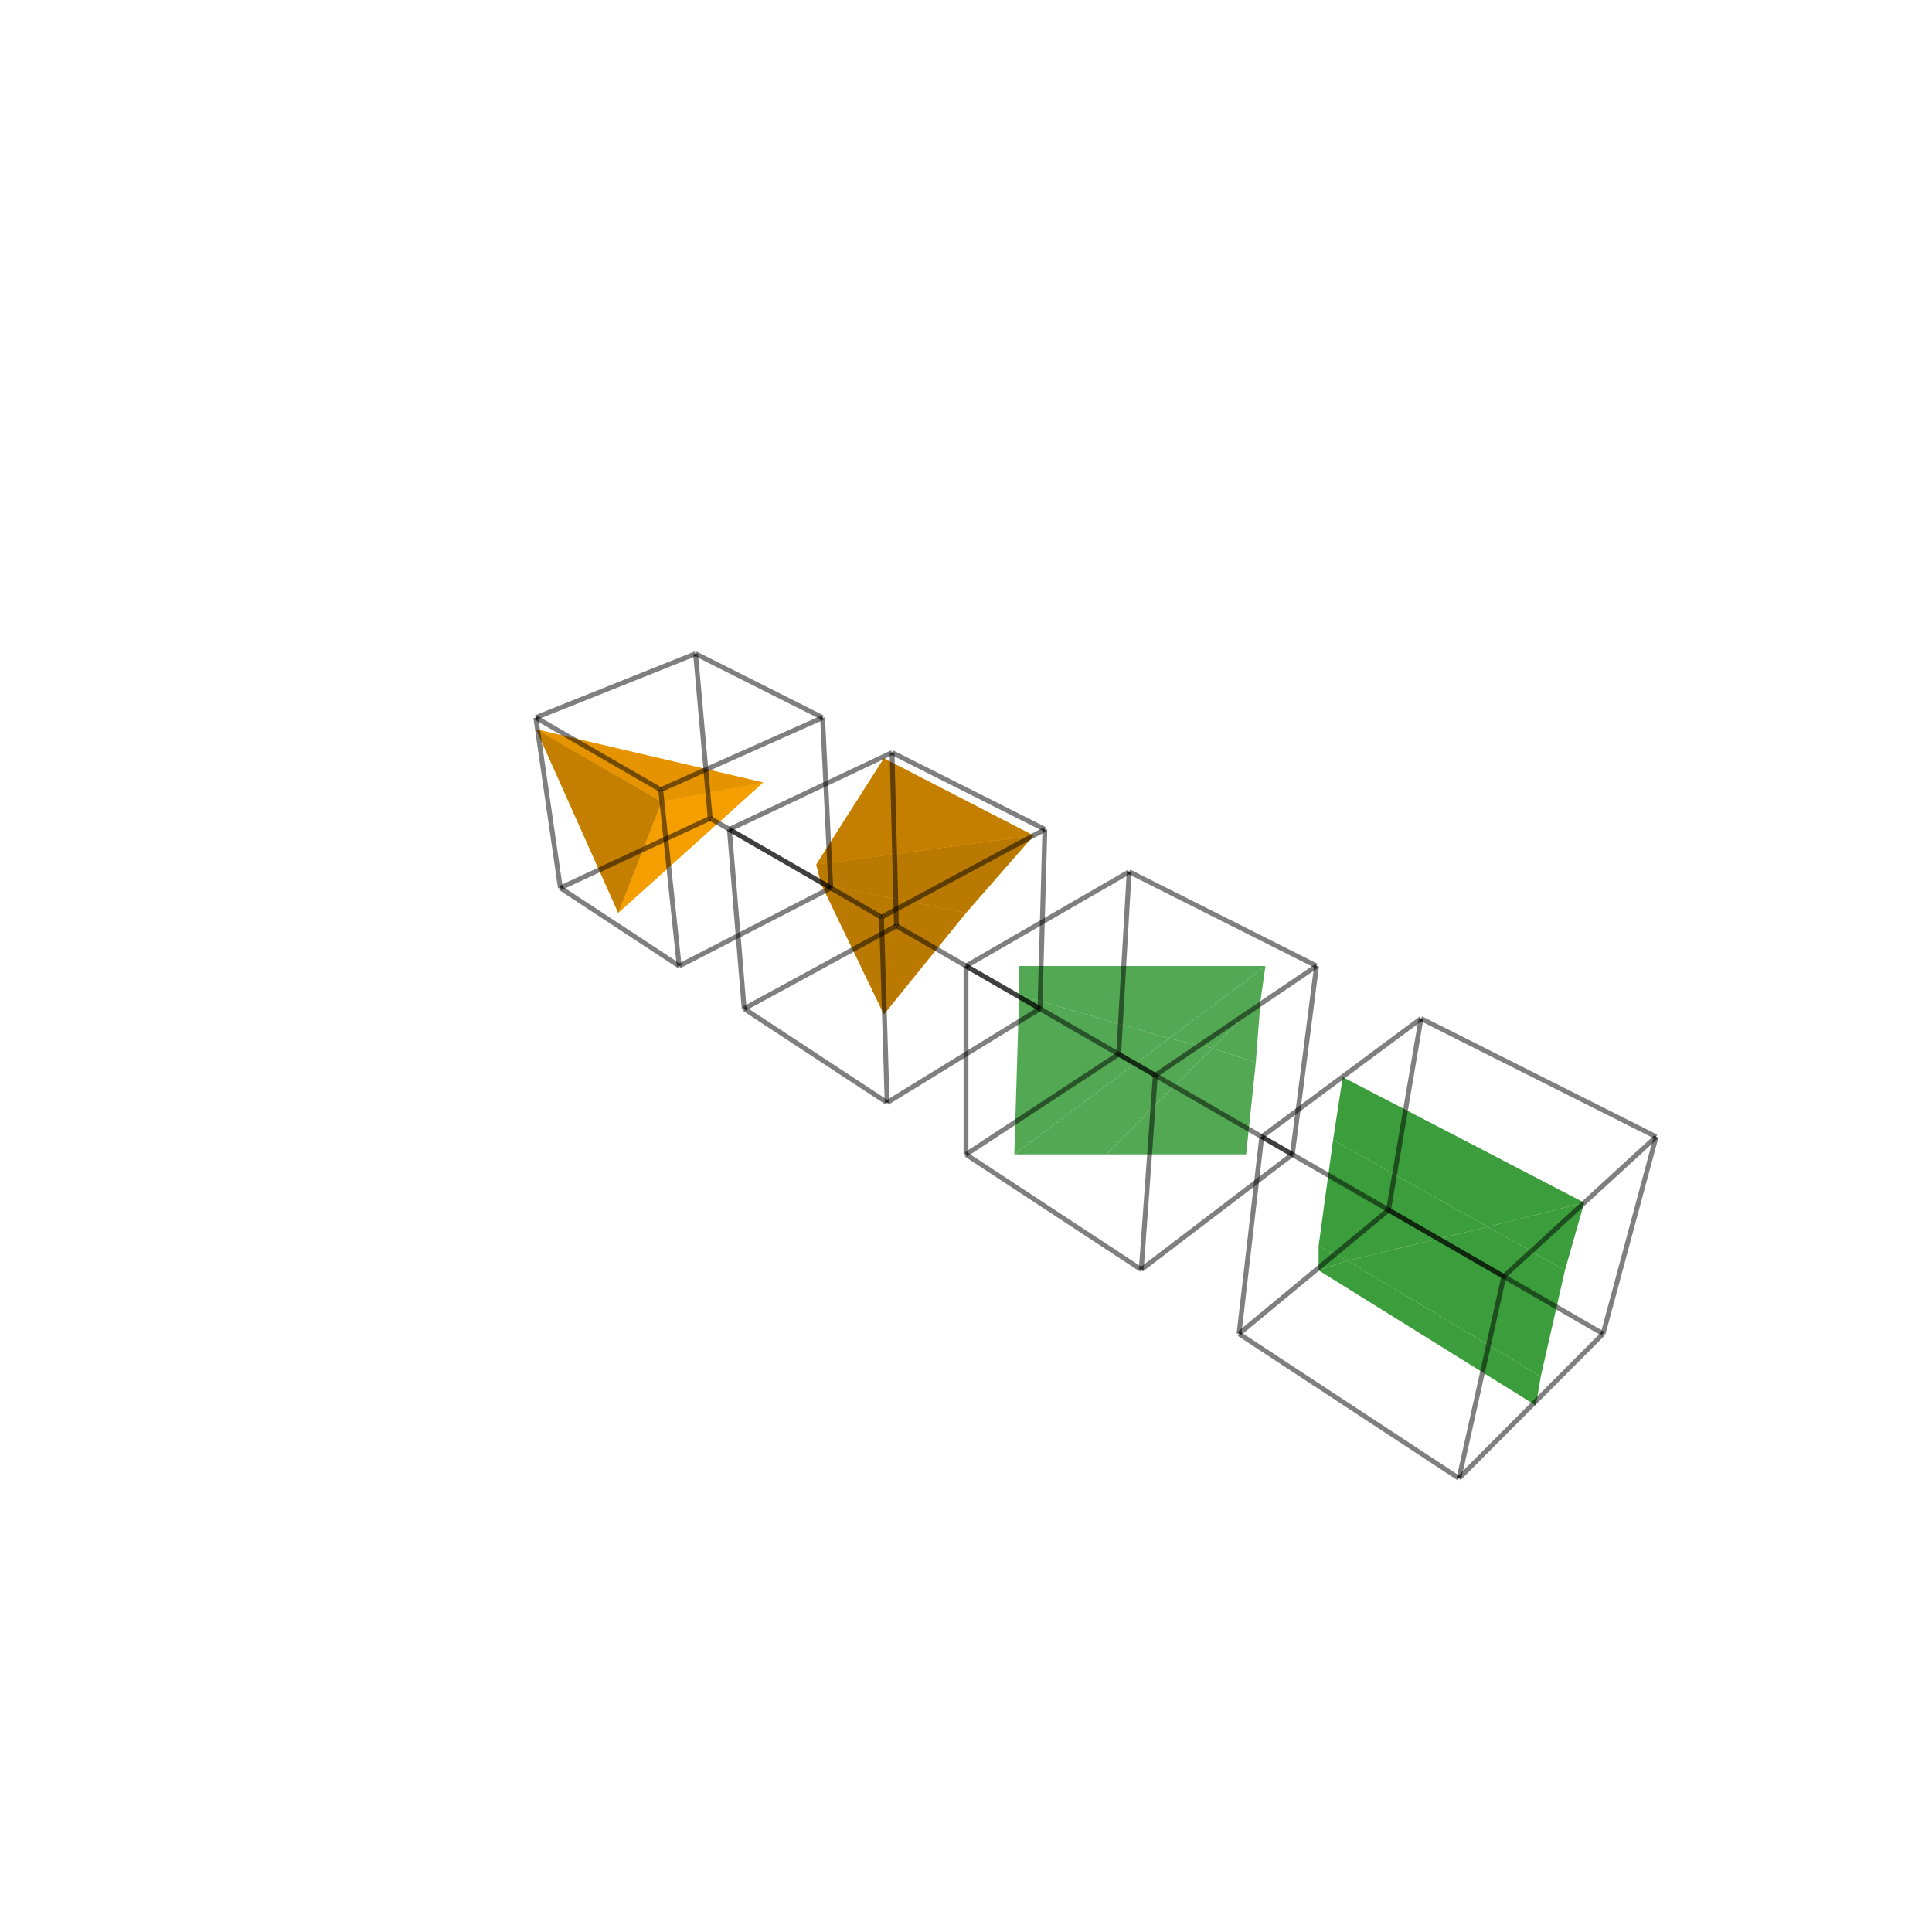
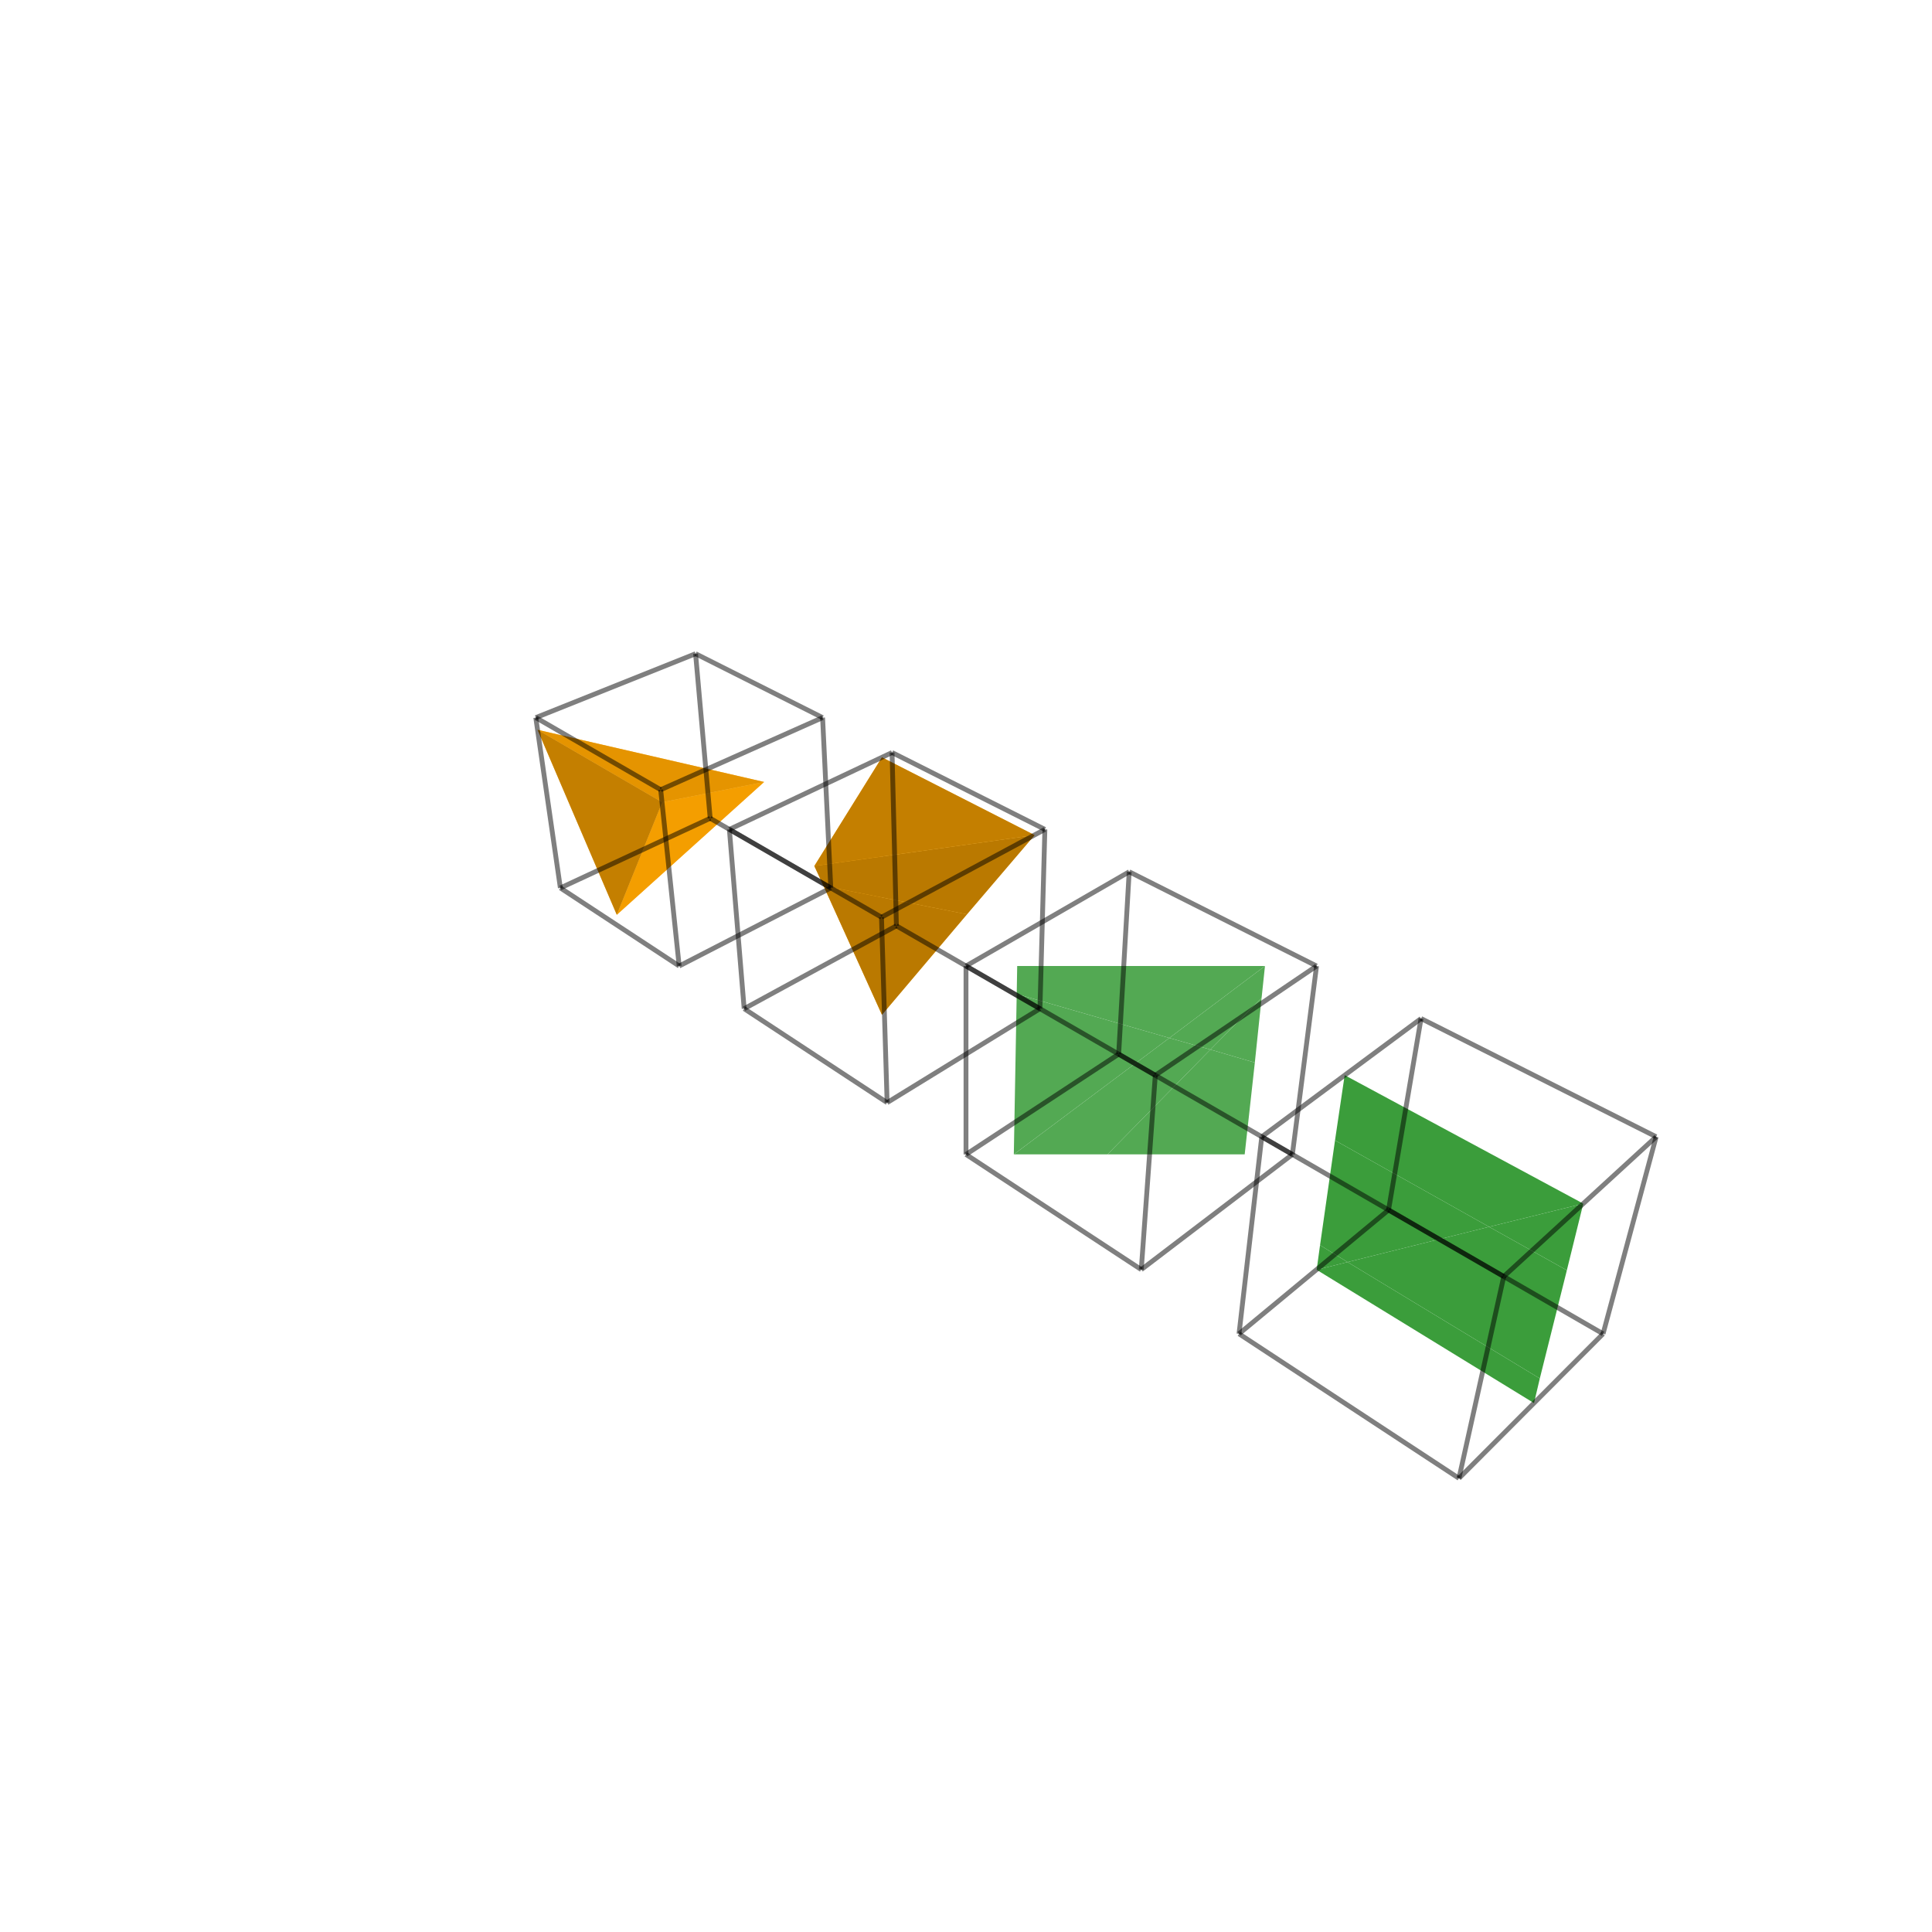
<svg xmlns="http://www.w3.org/2000/svg" width="400" height="400" viewBox="-200 -200 400 400">
  <g stroke="#000" stroke-width="1" stroke-linecap="round" stroke-linejoin="round">
-     <polygon fill="rgba(255,197,90,1)" stroke="none" points="-72,-11 -42,-38 -89,-49" />
-     <polygon fill="rgba(244,158,0,1)" stroke="none" points="-63,-34 -42,-38 -72,-11" />
-     <polygon fill="rgba(83,169,83,1)" stroke="none" points="29,39 58,39 60,20 51,17" />
-     <polygon fill="rgba(59,157,59,1)" stroke="none" points="73,63 79,61 73,58" />
-     <polygon fill="rgba(59,157,59,1)" stroke="none" points="73,63 118,91 119,85 79,61" />
-     <polygon fill="rgba(255,193,79,1)" stroke="none" points="-17,-20 -17,10 0,-11" />
-     <polygon fill="rgba(255,176,32,1)" stroke="none" points="-30,-17 -17,10 -17,-20" />
-     <polygon fill="rgba(186,121,0,1)" stroke="none" points="0,-11 -17,10 -30,-17" />
-     <polygon fill="rgba(83,169,83,1)" stroke="none" points="10,39 42,15 11,6" />
-     <polygon fill="rgba(83,169,83,1)" stroke="none" points="10,39 29,39 51,17 42,15" />
-     <polygon fill="rgba(59,157,59,1)" stroke="none" points="79,61 108,54 76,36 73,58" />
-     <polygon fill="rgba(59,157,59,1)" stroke="none" points="119,85 124,63 108,54 79,61" />
-     <polygon fill="rgba(229,148,0,1)" stroke="none" points="-89,-49 -42,-38 -63,-34" />
-     <polygon fill="rgba(83,169,83,1)" stroke="none" points="60,20 61,7 51,17" />
-     <polygon fill="rgba(255,193,79,1)" stroke="none" points="-17,-43 -17,-20 0,-11 14,-27" />
-     <polygon fill="rgba(255,176,32,1)" stroke="none" points="-31,-21 -30,-17 -17,-20 -17,-43" />
-     <polygon fill="rgba(186,121,0,1)" stroke="none" points="14,-27 0,-11 -30,-17 -31,-21" />
-     <polygon fill="rgba(83,169,83,1)" stroke="none" points="42,15 62,0 11,0 11,6" />
-     <polygon fill="rgba(83,169,83,1)" stroke="none" points="61,7 62,0 42,15 51,17" />
-     <polygon fill="rgba(59,157,59,1)" stroke="none" points="108,54 128,49 78,23 76,36" />
-     <polygon fill="rgba(59,157,59,1)" stroke="none" points="124,63 128,49 108,54" />
-     <polygon fill="rgba(196,127,0,1)" stroke="none" points="-17,-43 14,-27 -31,-21" />
-     <polygon fill="rgba(196,127,0,1)" stroke="none" points="-89,-49 -63,-34 -72,-11" />
+     <polygon fill="rgba(255,197,90,1)" stroke="none" points="-72.3,-10.6 -41.8,-38.1 -88.7,-48.9" />
+     <polygon fill="rgba(244,158,0,1)" stroke="none" points="-62.9,-33.9 -41.8,-38.1 -72.3,-10.6" />
+     <polygon fill="rgba(83,169,83,1)" stroke="none" points="29.3,39 57.7,39 59.8,20 50.6,17.3" />
+     <polygon fill="rgba(59,157,59,1)" stroke="none" points="72.6,62.9 79,61.3 73.3,57.8" />
+     <polygon fill="rgba(59,157,59,1)" stroke="none" points="72.6,62.9 117.6,90.5 118.8,85.4 79,61.3" />
+     <polygon fill="rgba(255,193,79,1)" stroke="none" points="-17.4,-20.5 -17.4,10.1 0.2,-10.7" />
+     <polygon fill="rgba(255,176,32,1)" stroke="none" points="-29.5,-16.6 -17.4,10.1 -17.4,-20.5" />
+     <polygon fill="rgba(186,121,0,1)" stroke="none" points="0.2,-10.7 -17.4,10.1 -29.5,-16.6" />
+     <polygon fill="rgba(83,169,83,1)" stroke="none" points="9.9,39 42.1,14.9 10.5,5.8" />
+     <polygon fill="rgba(83,169,83,1)" stroke="none" points="9.9,39 29.3,39 50.6,17.3 42.1,14.9" />
+     <polygon fill="rgba(59,157,59,1)" stroke="none" points="79,61.3 108.3,54 76.4,36.1 73.3,57.8" />
+     <polygon fill="rgba(59,157,59,1)" stroke="none" points="118.8,85.4 124.4,63 108.3,54 79,61.3" />
+     <polygon fill="rgba(229,148,0,1)" stroke="none" points="-88.7,-48.9 -41.8,-38.1 -62.9,-33.9" />
+     <polygon fill="rgba(83,169,83,1)" stroke="none" points="59.8,20 61.2,6.6 50.6,17.3" />
+     <polygon fill="rgba(255,193,79,1)" stroke="none" points="-17.4,-43.2 -17.4,-20.5 0.2,-10.7 14.2,-27.1" />
+     <polygon fill="rgba(255,176,32,1)" stroke="none" points="-31.4,-20.7 -29.5,-16.6 -17.4,-20.5 -17.4,-43.2" />
+     <polygon fill="rgba(186,121,0,1)" stroke="none" points="14.2,-27.1 0.2,-10.7 -29.5,-16.6 -31.4,-20.7" />
+     <polygon fill="rgba(83,169,83,1)" stroke="none" points="42.1,14.9 61.9,0 10.6,0 10.5,5.8" />
+     <polygon fill="rgba(83,169,83,1)" stroke="none" points="61.2,6.6 61.9,0 42.1,14.9 50.6,17.3" />
+     <polygon fill="rgba(59,157,59,1)" stroke="none" points="108.3,54 127.8,49.2 78.4,22.6 76.4,36.1" />
+     <polygon fill="rgba(59,157,59,1)" stroke="none" points="124.4,63 127.8,49.2 108.3,54" />
+     <polygon fill="rgba(196,127,0,1)" stroke="none" points="-17.4,-43.2 14.2,-27.1 -31.4,-20.7" />
+     <polygon fill="rgba(196,127,0,1)" stroke="none" points="-88.7,-48.9 -62.9,-33.9 -72.3,-10.6" />
  </g>
  <polyline fill="none" stroke="rgba(0,0,0,0.5)" points="102.062,106.066 111.34,64.282" />
  <polyline fill="none" stroke="rgba(0,0,0,0.5)" points="111.34,64.282 61.237,35.355" />
  <polyline fill="none" stroke="rgba(0,0,0,0.5)" points="142.887,35.355 111.34,64.282" />
  <polyline fill="none" stroke="rgba(0,0,0,0.5)" points="131.896,76.15 142.887,35.355" />
  <polyline fill="none" stroke="rgba(0,0,0,0.5)" points="142.887,35.355 94.211,10.879" />
  <polyline fill="none" stroke="rgba(0,0,0,0.5)" points="131.896,76.15 102.062,106.066" />
  <polyline fill="none" stroke="rgba(0,0,0,0.5)" points="94.211,10.879 61.237,35.355" />
  <polyline fill="none" stroke="rgba(0,0,0,0.5)" points="56.527,76.15 102.062,106.066" />
  <polyline fill="none" stroke="rgba(0,0,0,0.5)" points="61.237,35.355 56.527,76.15" />
  <polyline fill="none" stroke="rgba(0,0,0,0.5)" points="36.289,62.854 39.192,22.627" />
  <polyline fill="none" stroke="rgba(0,0,0,0.5)" points="72.577,0 39.192,22.627" />
  <polyline fill="none" stroke="rgba(0,0,0,0.5)" points="39.192,22.627 0,0" />
  <polyline fill="none" stroke="rgba(0,0,0,0.5)" points="87.482,50.508 131.896,76.15" />
  <polyline fill="none" stroke="rgba(0,0,0,0.5)" points="94.211,10.879 87.482,50.508" />
  <polyline fill="none" stroke="rgba(0,0,0,0.5)" points="87.482,50.508 56.527,76.15" />
  <polyline fill="none" stroke="rgba(0,0,0,0.5)" points="67.572,39.013 72.577,0" />
  <polyline fill="none" stroke="rgba(0,0,0,0.5)" points="67.572,39.013 36.289,62.854" />
  <polyline fill="none" stroke="rgba(0,0,0,0.5)" points="72.577,0 33.786,-19.506" />
  <polyline fill="none" stroke="rgba(0,0,0,0.5)" points="0,39.013 36.289,62.854" />
  <polyline fill="none" stroke="rgba(0,0,0,0.5)" points="0,0 0,39.013" />
  <polyline fill="none" stroke="rgba(0,0,0,0.5)" points="33.786,-19.506 0,0" />
  <polyline fill="none" stroke="rgba(0,0,0,0.5)" points="-16.33,28.284 -17.496,-10.102" />
  <polyline fill="none" stroke="rgba(0,0,0,0.5)" points="-17.496,-10.102 -48.99,-28.284" />
  <polyline fill="none" stroke="rgba(0,0,0,0.5)" points="16.33,-28.284 -17.496,-10.102" />
  <polyline fill="none" stroke="rgba(0,0,0,0.5)" points="31.606,18.248 67.572,39.013" />
  <polyline fill="none" stroke="rgba(0,0,0,0.5)" points="33.786,-19.506 31.606,18.248" />
  <polyline fill="none" stroke="rgba(0,0,0,0.5)" points="31.606,18.248 0,39.013" />
  <polyline fill="none" stroke="rgba(0,0,0,0.5)" points="15.309,8.839 16.33,-28.284" />
  <polyline fill="none" stroke="rgba(0,0,0,0.5)" points="16.33,-28.284 -15.309,-44.194" />
  <polyline fill="none" stroke="rgba(0,0,0,0.5)" points="-45.928,8.839 -16.33,28.284" />
  <polyline fill="none" stroke="rgba(0,0,0,0.5)" points="-48.99,-28.284 -45.928,8.839" />
  <polyline fill="none" stroke="rgba(0,0,0,0.5)" points="15.309,8.839 -16.33,28.284" />
  <polyline fill="none" stroke="rgba(0,0,0,0.5)" points="-15.309,-44.194 -48.99,-28.284" />
  <polyline fill="none" stroke="rgba(0,0,0,0.5)" points="-59.382,-9.32345544913243e-15 -63.213,-36.496" />
  <polyline fill="none" stroke="rgba(0,0,0,0.5)" points="-63.213,-36.496 -89.072,-51.426" />
  <polyline fill="none" stroke="rgba(0,0,0,0.5)" points="-29.691,-51.426 -63.213,-36.496" />
  <polyline fill="none" stroke="rgba(0,0,0,0.5)" points="-14.409,-8.319 15.309,8.839" />
  <polyline fill="none" stroke="rgba(0,0,0,0.5)" points="-15.309,-44.194 -14.409,-8.319" />
  <polyline fill="none" stroke="rgba(0,0,0,0.5)" points="-14.409,-8.319 -45.928,8.839" />
  <polyline fill="none" stroke="rgba(0,0,0,0.5)" points="-27.994,-16.162 -29.691,-51.426" />
  <polyline fill="none" stroke="rgba(0,0,0,0.5)" points="-29.691,-51.426 -55.988,-64.65" />
  <polyline fill="none" stroke="rgba(0,0,0,0.5)" points="-83.983,-16.162 -59.382,-9.32345544913243e-15" />
  <polyline fill="none" stroke="rgba(0,0,0,0.5)" points="-89.072,-51.426 -83.983,-16.162" />
  <polyline fill="none" stroke="rgba(0,0,0,0.5)" points="-27.994,-16.162 -59.382,-9.32345544913243e-15" />
  <polyline fill="none" stroke="rgba(0,0,0,0.5)" points="-55.988,-64.65 -89.072,-51.426" />
  <polyline fill="none" stroke="rgba(0,0,0,0.5)" points="-52.962,-30.578 -27.994,-16.162" />
  <polyline fill="none" stroke="rgba(0,0,0,0.5)" points="-55.988,-64.65 -52.962,-30.578" />
  <polyline fill="none" stroke="rgba(0,0,0,0.5)" points="-52.962,-30.578 -83.983,-16.162" />
</svg>
